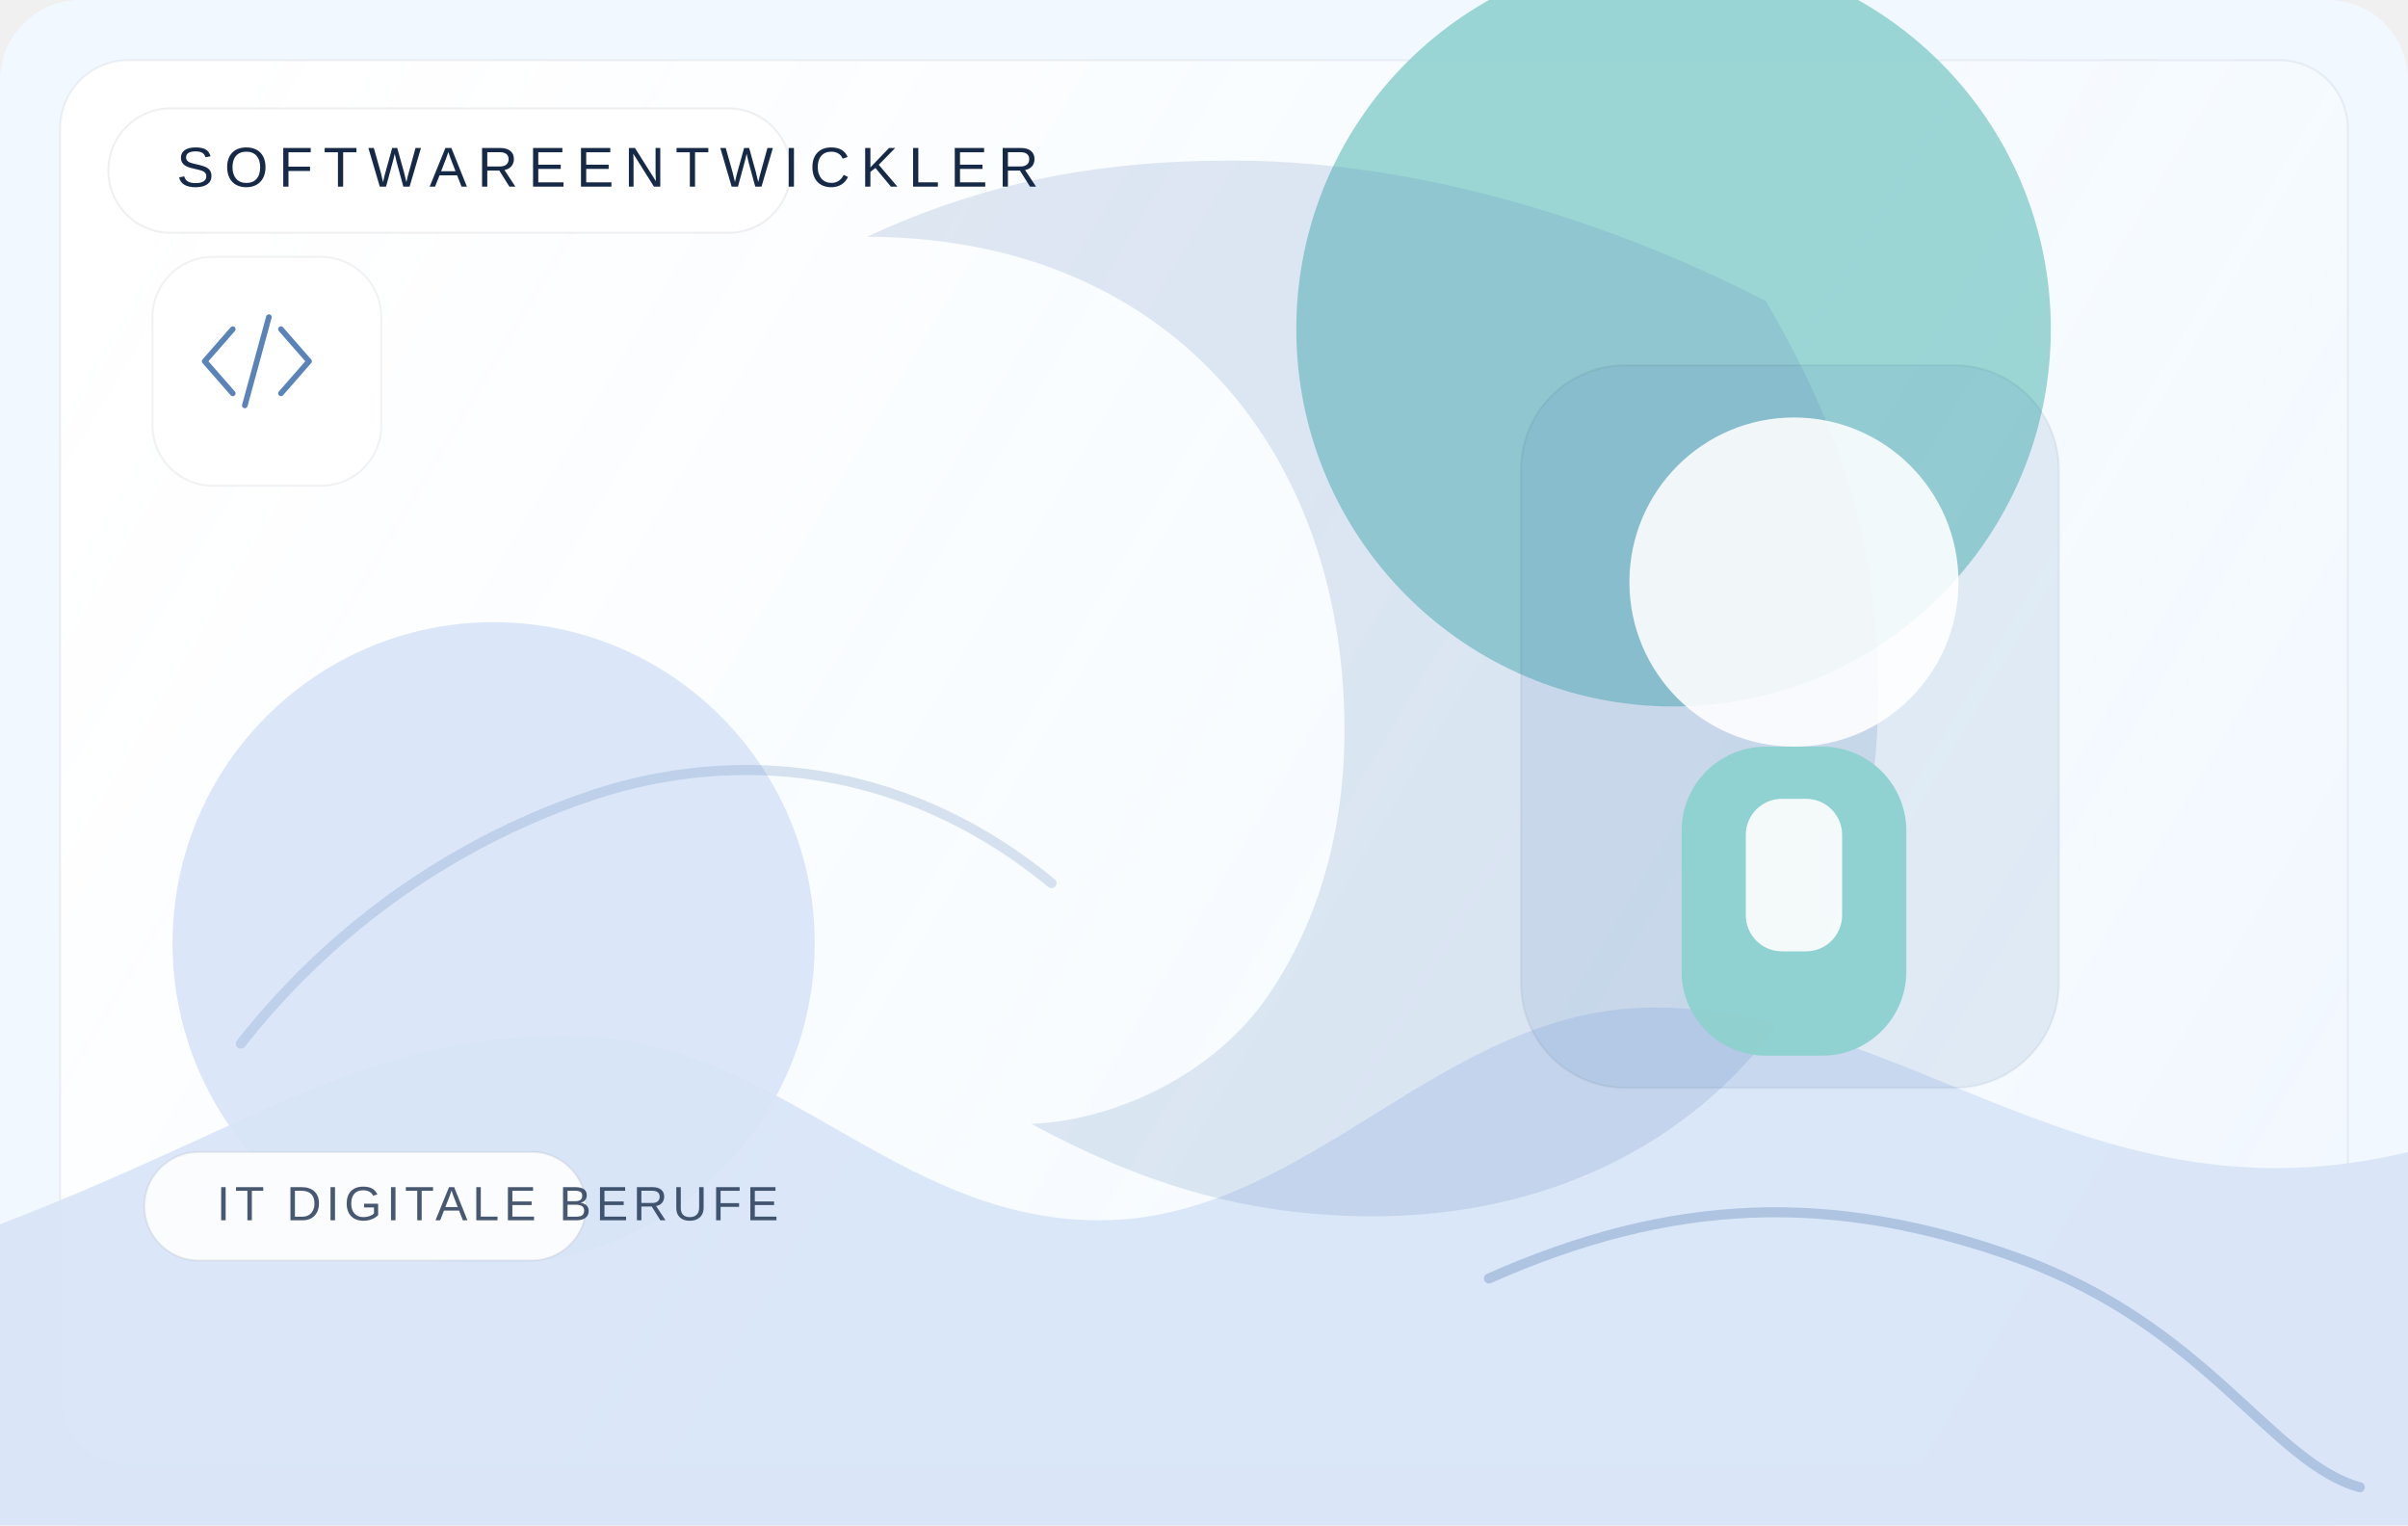
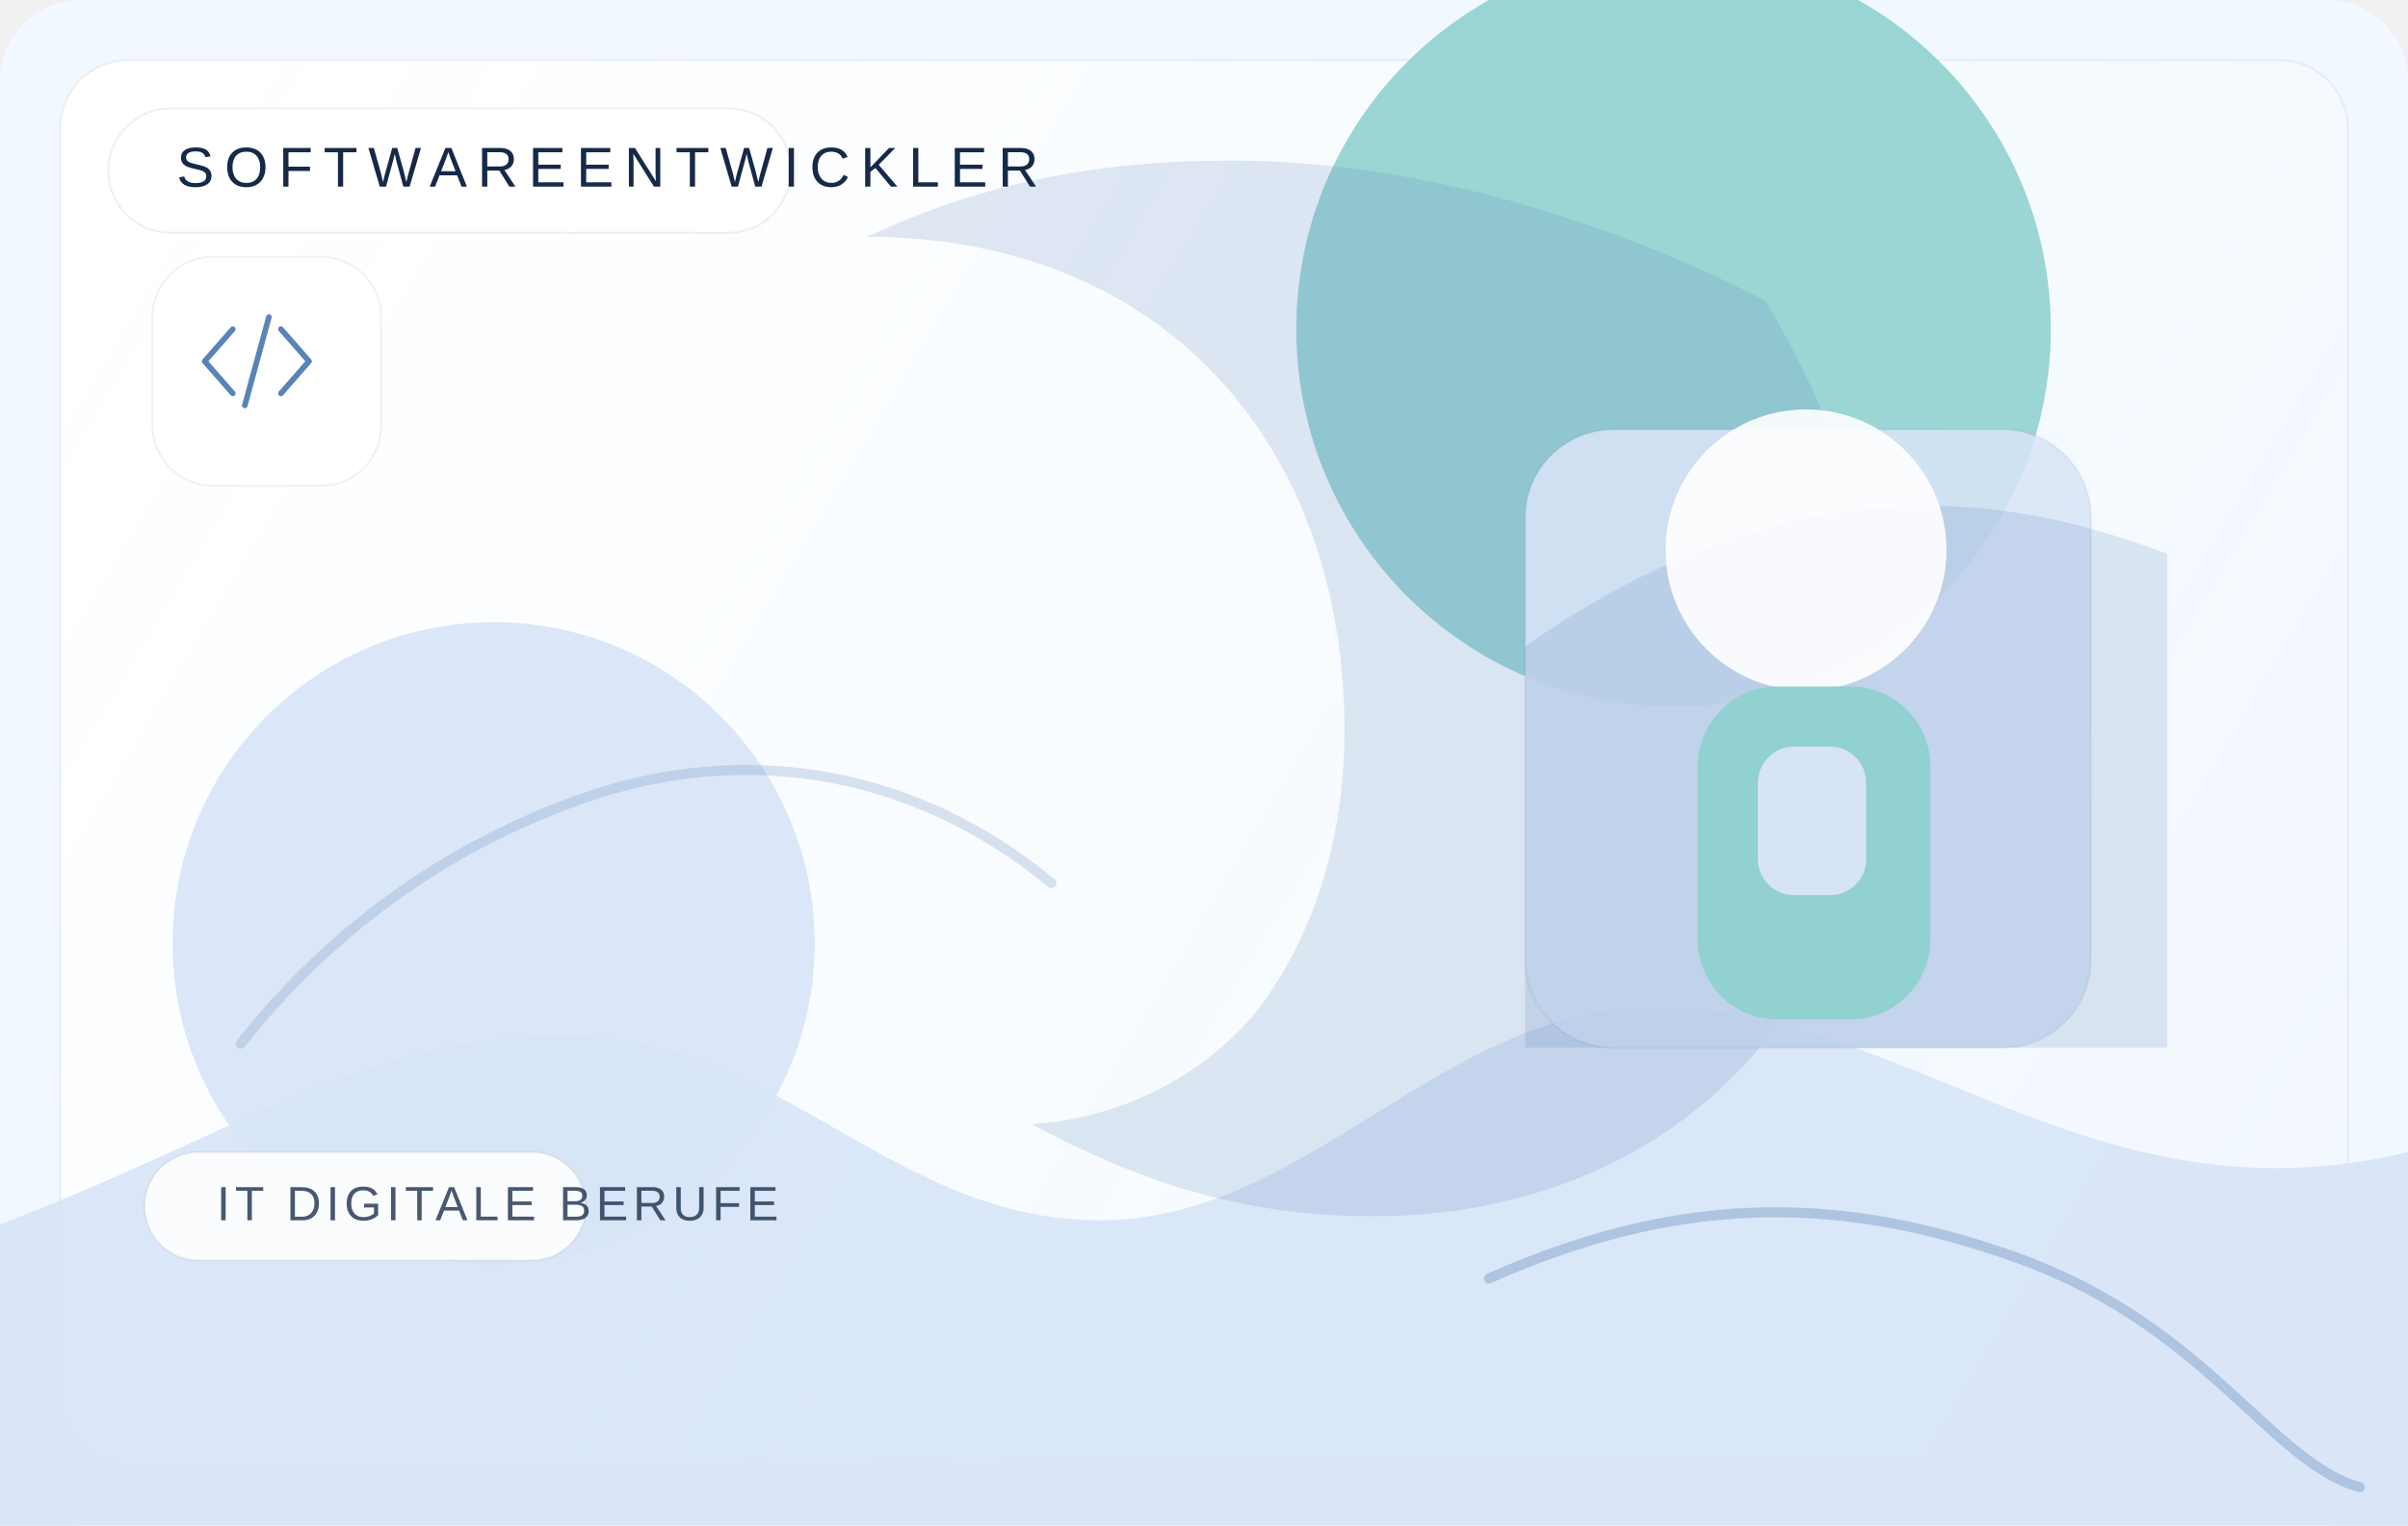
<svg xmlns="http://www.w3.org/2000/svg" width="1200" height="760" viewBox="0 0 1200 760" fill="none">
  <rect width="1200" height="760" rx="40" fill="#f2f8ff" />
  <rect x="30" y="30" width="1140" height="700" rx="34" fill="url(#panelGradient)" stroke="rgba(32,40,52,0.06)" />
  <circle cx="834" cy="164" r="188" fill="#8fd1d0" fill-opacity="0.88" />
  <circle cx="246" cy="470" r="160" fill="#d8e5f7" fill-opacity="0.92" />
  <path d="M0 610C130 560 180 516 282 516C388 516 444 608 548 608C652 608 718 502 824 502C952 502 1042 612 1200 574V760H0V610Z" fill="#d8e5f7" fill-opacity="0.92" />
  <path d="M880 150c42 72 56 128 56 196 0 156-104 260-252 260-66 0-118-18-170-46 44-2 92-26 118-64 26-38 38-84 38-132 0-142-90-246-238-246 56-26 112-38 182-38 110 0 212 42 266 70Z" fill="#5a83b8" fill-opacity="0.18" />
  <rect x="54" y="54" width="340" height="62" rx="31" fill="white" fill-opacity="0.88" stroke="rgba(32,40,52,0.07)" />
  <text x="88" y="93" font-size="28" font-family="Arial, sans-serif" fill="#162a48" letter-spacing="5.2">SOFTWAREENTWICKLER</text>
  <rect x="72" y="574" width="220" height="54" rx="27" fill="white" fill-opacity="0.88" stroke="rgba(32,40,52,0.07)" />
  <text x="108" y="608" font-size="24" font-family="Arial, sans-serif" fill="#162a48" opacity="0.78" letter-spacing="2.4">IT DIGITALE BERUFE</text>
  <rect x="76" y="128" width="114" height="114" rx="30" fill="white" fill-opacity="0.92" stroke="rgba(32,40,52,0.06)" />
  <g transform="translate(88 140)" style="color:#5a83b8">
    <path d="M28 24L14 40l14 16M52 24l14 16-14 16M46 18L34 62" fill="none" stroke="currentColor" stroke-width="2.8" stroke-linecap="round" stroke-linejoin="round" />
  </g>
-   <rect x="758" y="182" width="268" height="360" rx="52" fill="#5a83b8" fill-opacity="0.14" stroke="rgba(32,40,52,0.06)" />
-   <circle cx="894" cy="290" r="82" fill="white" fill-opacity="0.88" />
-   <rect x="838" y="372" width="112" height="154" rx="42" fill="#8fd1d0" fill-opacity="0.98" />
-   <rect x="870" y="398" width="48" height="76" rx="18" fill="white" fill-opacity="0.9" />
+   <rect x="760" y="214" width="282" height="308" rx="44" fill="#d8e5f7" fill-opacity="0.86" stroke="rgba(32,40,52,0.06)" />
+   <path d="M760 322c66-46 132-70 200-70 40 0 78 8 120 24v246H760V322z" fill="#5a83b8" fill-opacity="0.18" />
+   <circle cx="900" cy="274" r="70" fill="white" fill-opacity="0.9" />
+   <rect x="846" y="342" width="116" height="166" rx="40" fill="#8fd1d0" fill-opacity="0.96" />
+   <rect x="876" y="372" width="54" height="74" rx="18" fill="#d8e5f7" fill-opacity="0.96" />
  <path d="M742 637c90-40 170-44 264-10 94 34 126 102 170 114" stroke="#5a83b8" stroke-opacity="0.34" stroke-width="5" stroke-linecap="round" />
  <path d="M120 520c52-66 118-106 182-126 74-22 154-10 222 46" stroke="#5a83b8" stroke-opacity="0.22" stroke-width="5" stroke-linecap="round" />
  <defs>
    <linearGradient id="panelGradient" x1="88" y1="78" x2="1130" y2="700" gradientUnits="userSpaceOnUse">
      <stop stop-color="white" stop-opacity="0.98" />
      <stop offset="1" stop-color="#f2f8ff" stop-opacity="0.92" />
    </linearGradient>
  </defs>
</svg>
